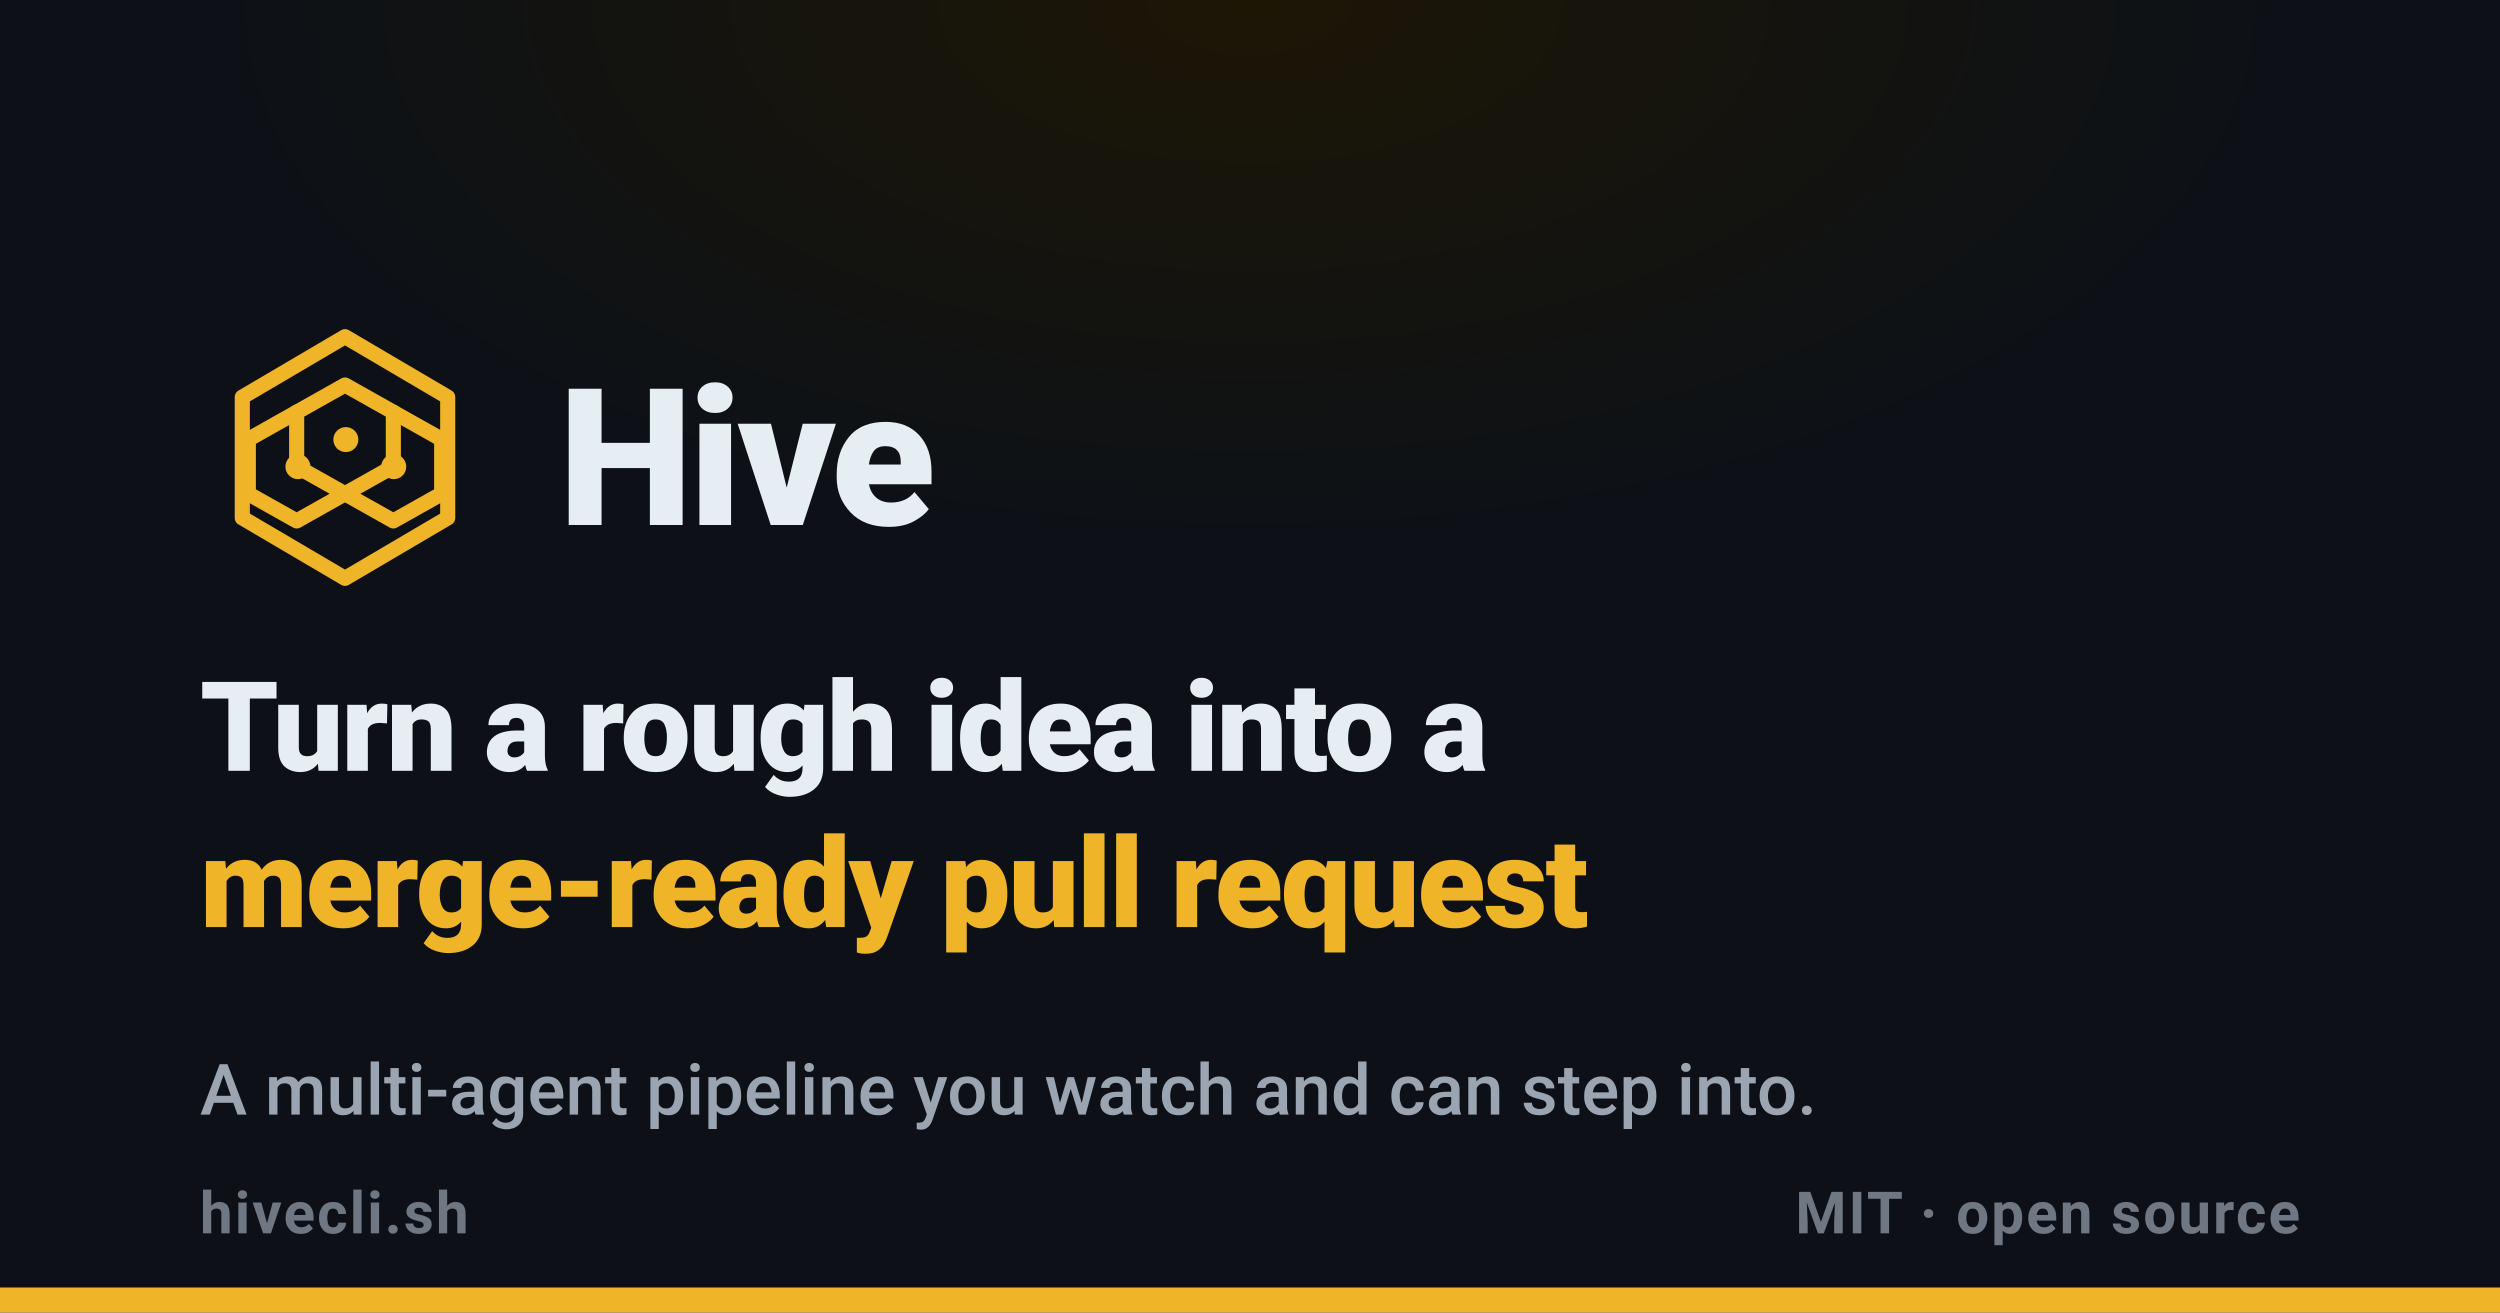
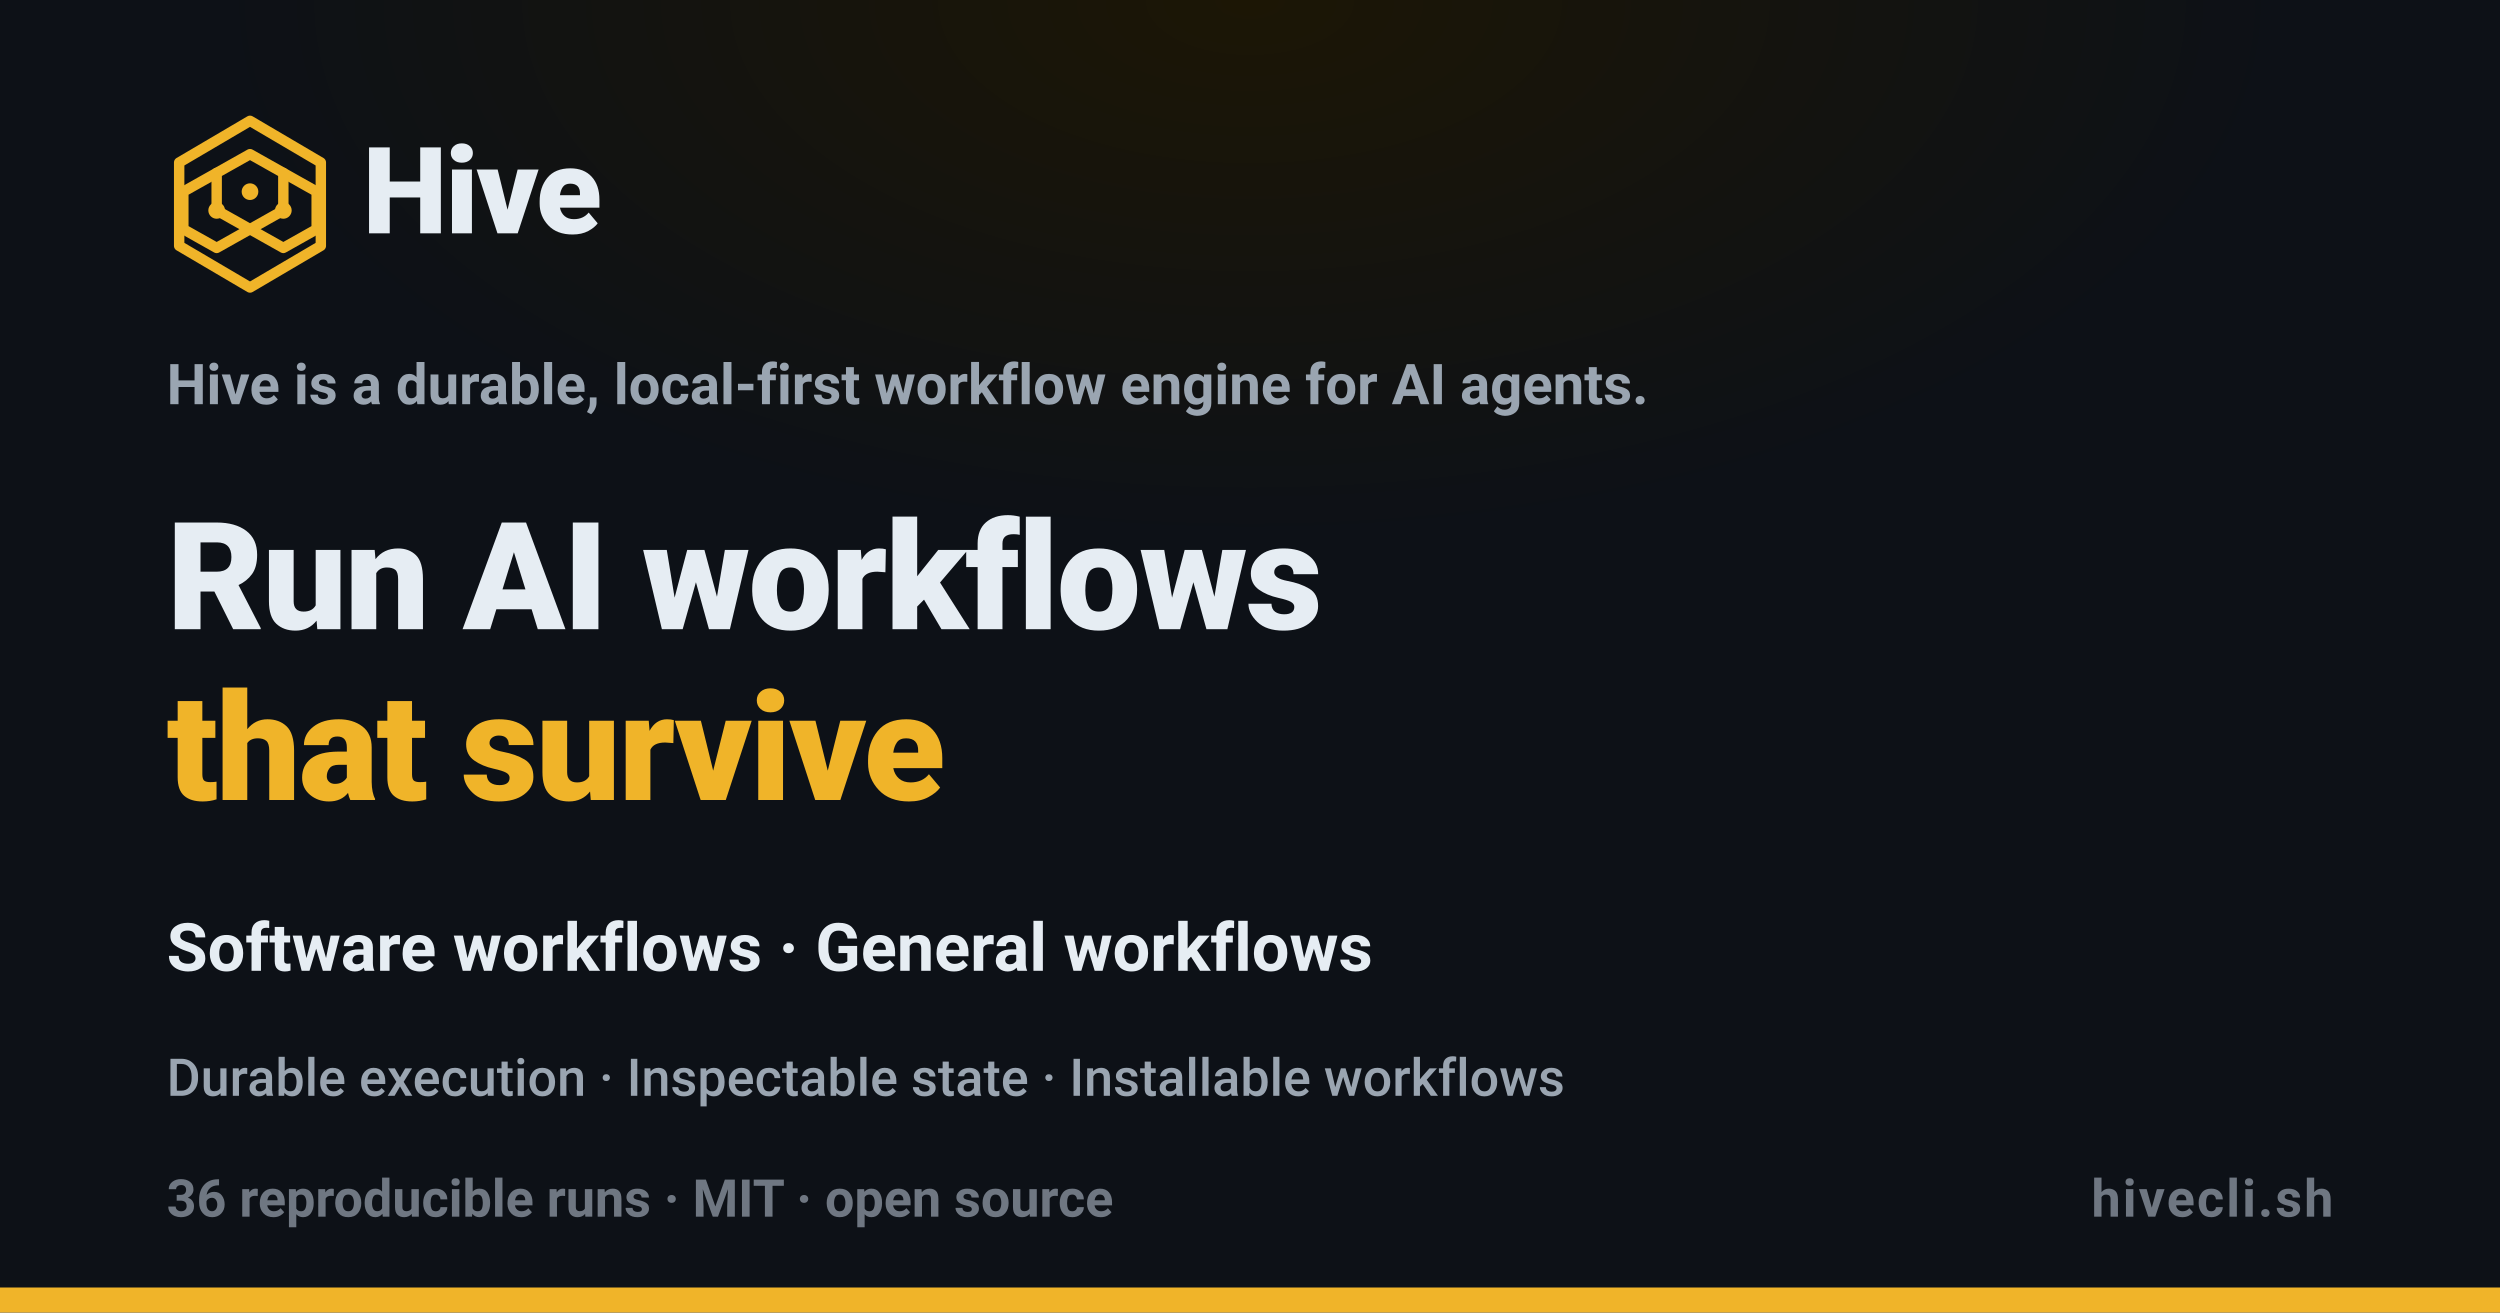
<svg xmlns="http://www.w3.org/2000/svg" width="1200" height="630" viewBox="0 0 1200 630" font-family="-apple-system, BlinkMacSystemFont, 'Segoe UI', Roboto, Helvetica, Arial, sans-serif">
  <defs>
    <radialGradient id="glow" cx="50%" cy="0%" r="75%">
      <stop offset="0%" stop-color="#1c1605" />
      <stop offset="55%" stop-color="#0d1117" />
      <stop offset="100%" stop-color="#0d1117" />
    </radialGradient>
  </defs>
  <rect width="1200" height="630" fill="url(#glow)" />
  <rect x="0" y="618" width="1200" height="12" fill="#f0b429" />
-   <g transform="translate(96,150) scale(1.45)" fill="none" stroke="#f0b429" stroke-width="5" stroke-linejoin="round" stroke-linecap="round">
+   <g transform="translate(72,50)" fill="none" stroke="#f0b429" stroke-width="5" stroke-linejoin="round" stroke-linecap="round">
    <path d="M48 8 82 28v40L48 88 14 68V28z" />
    <path d="M48 24 64 33v18l-16 9-16-9V33z" />
    <path d="M32 33 16 42v18l16 9 16-9" />
    <path d="M64 33 80 42v18l-16 9-16-9" />
  </g>
  <g fill="#f0b429">
-     <circle cx="166" cy="211" r="6" />
-     <circle cx="143" cy="224" r="6" />
-     <circle cx="189" cy="224" r="6" />
+     <circle cx="120" cy="92" r="4" />
+     <circle cx="104" cy="101" r="4" />
+     <circle cx="136" cy="101" r="4" />
  </g>
-   <text x="268" y="252" fill="#e6edf3" font-size="92" font-weight="800" letter-spacing="-2">Hive</text>
-   <text x="96" y="370" fill="#e6edf3" font-size="60" font-weight="800" letter-spacing="-1">Turn a rough idea into a</text>
-   <text x="96" y="445" fill="#f0b429" font-size="60" font-weight="800" letter-spacing="-1">merge-ready pull request</text>
-   <text x="96" y="535" fill="#9aa5b1" font-size="34" font-weight="500">A multi-agent pipeline you watch and can step into.</text>
-   <text x="96" y="592" fill="#6f7782" font-size="28" font-weight="600" letter-spacing="1">hivecli.sh</text>
-   <text x="1104" y="592" fill="#6f7782" font-size="28" font-weight="600" text-anchor="end" letter-spacing="1">MIT · open source</text>
+   <text x="174" y="112" fill="#e6edf3" font-size="58" font-weight="800" letter-spacing="-1">Hive</text>
+   <text x="80" y="194" fill="#9aa5b1" font-size="27" font-weight="600">Hive is a durable, local-first workflow engine for AI agents.</text>
+   <text x="80" y="302" fill="#e6edf3" font-size="72" font-weight="800" letter-spacing="-1">Run AI workflows</text>
+   <text x="80" y="384" fill="#f0b429" font-size="72" font-weight="800" letter-spacing="-1">that survive</text>
+   <text x="80" y="466" fill="#e6edf3" font-size="32" font-weight="650">Software workflows  ·  General workflows</text>
+   <text x="80" y="526" fill="#9aa5b1" font-size="25" font-weight="500">Durable execution  ·  Inspectable state  ·  Installable workflows</text>
+   <text x="80" y="584" fill="#6f7782" font-size="25" font-weight="600">36 reproducible runs · MIT · open source</text>
+   <text x="1120" y="584" fill="#6f7782" font-size="25" font-weight="600" text-anchor="end" letter-spacing="1">hivecli.sh</text>
</svg>
